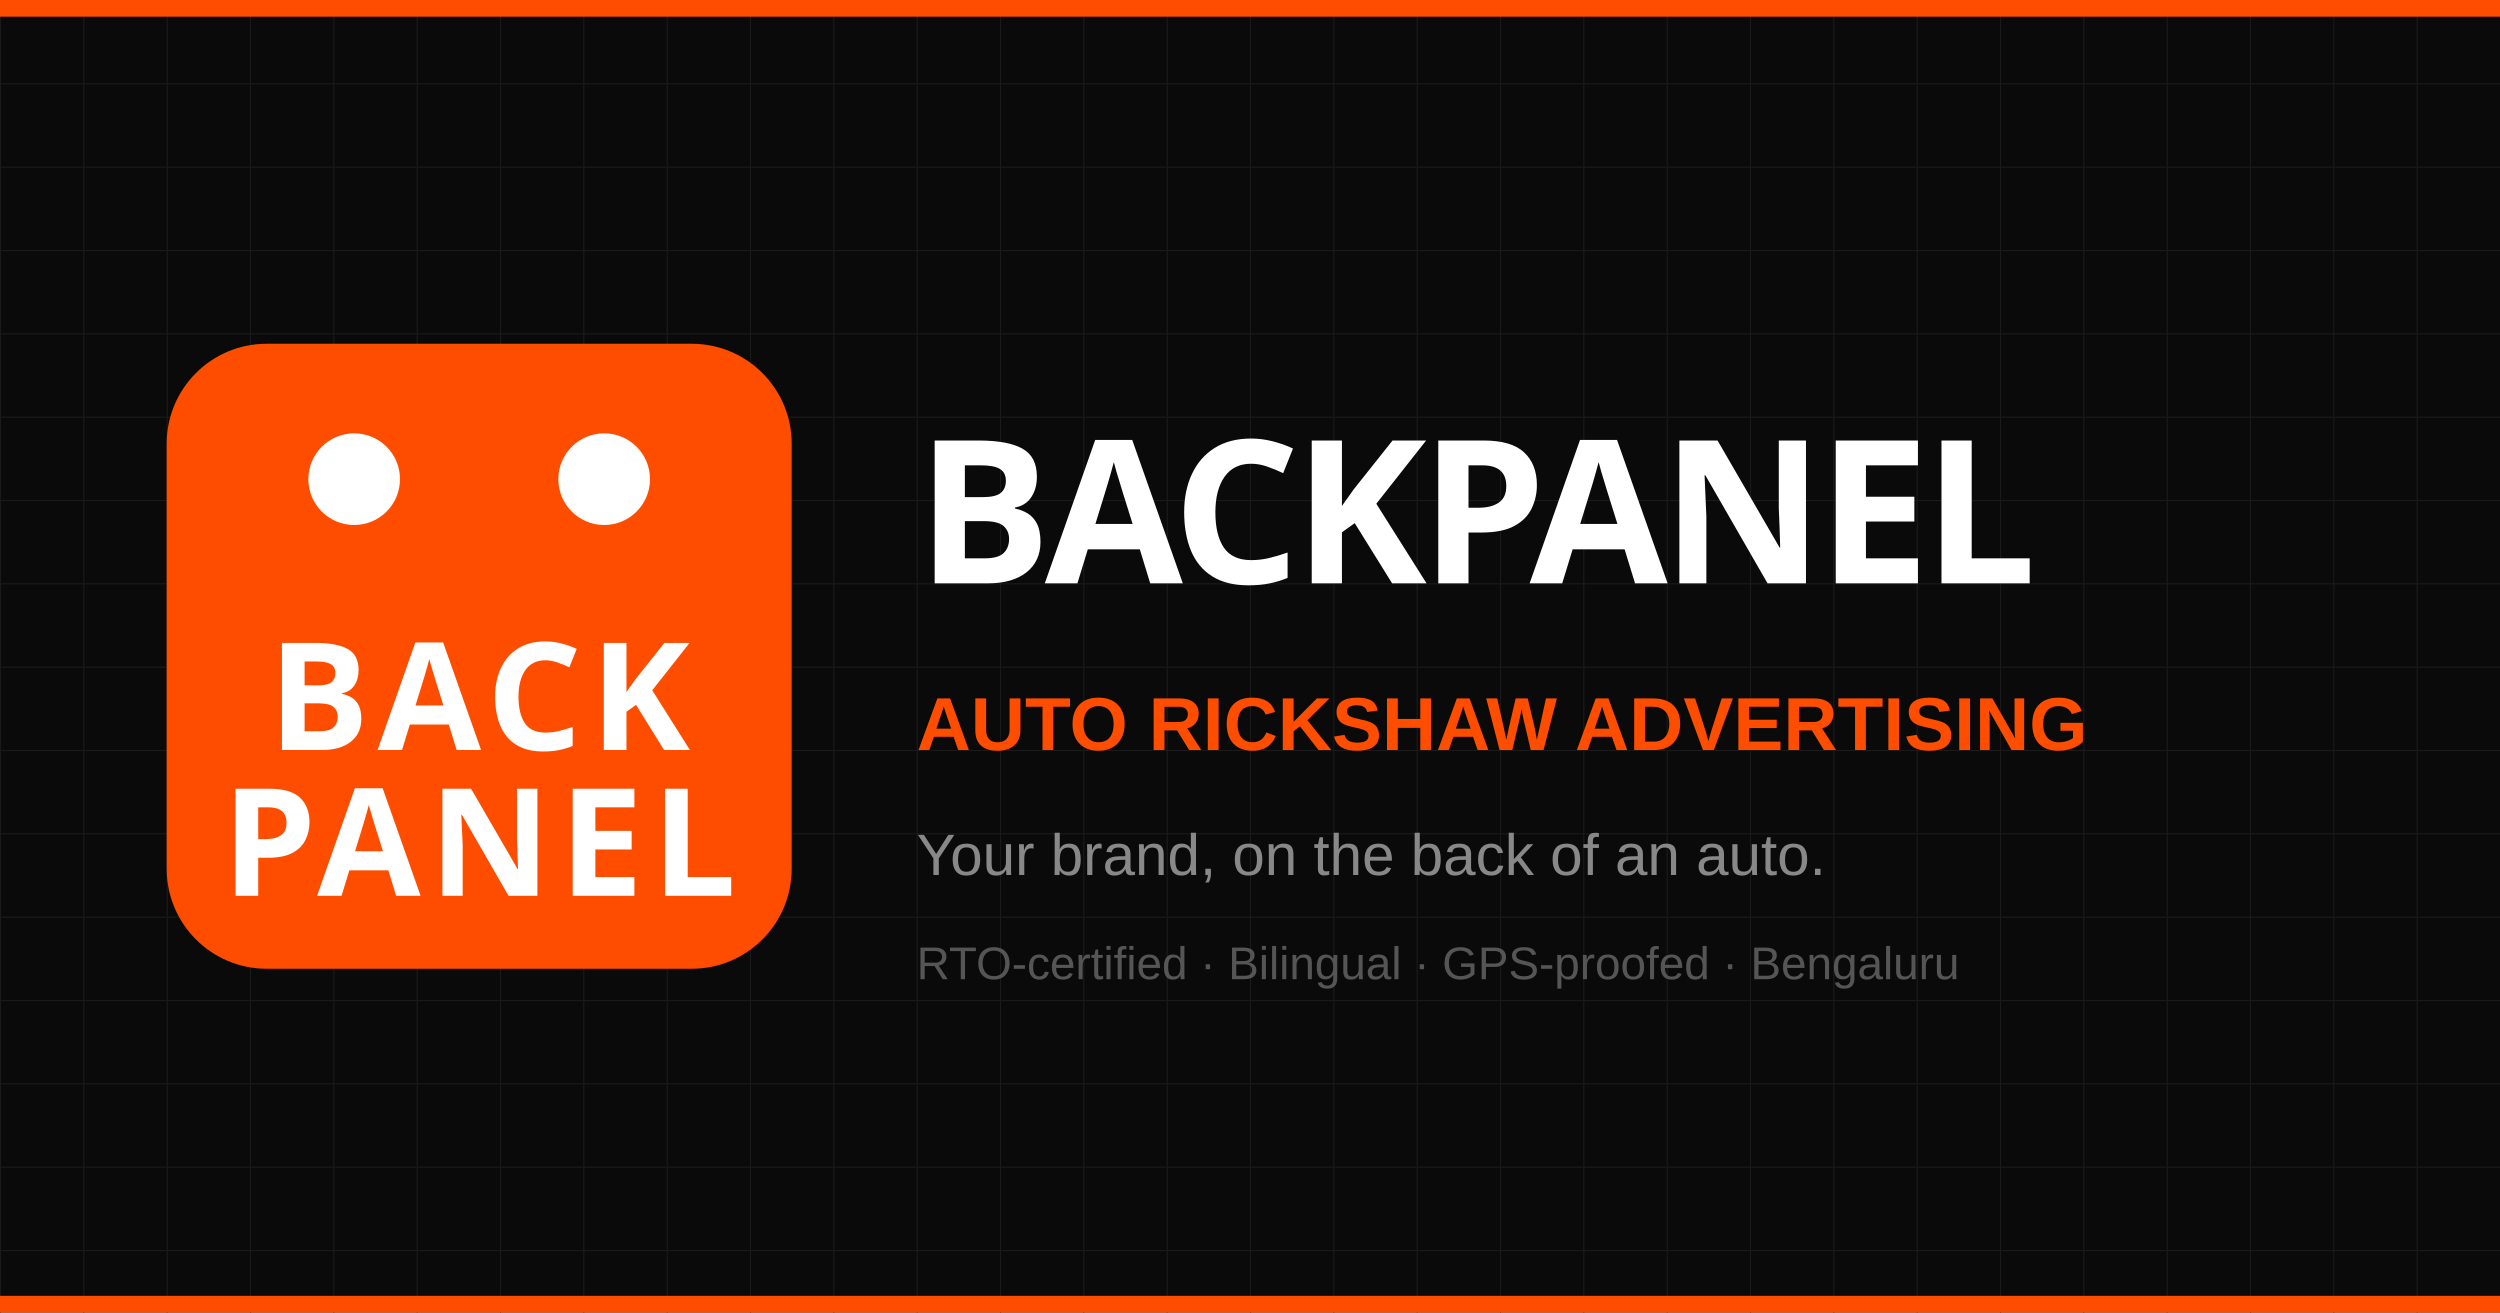
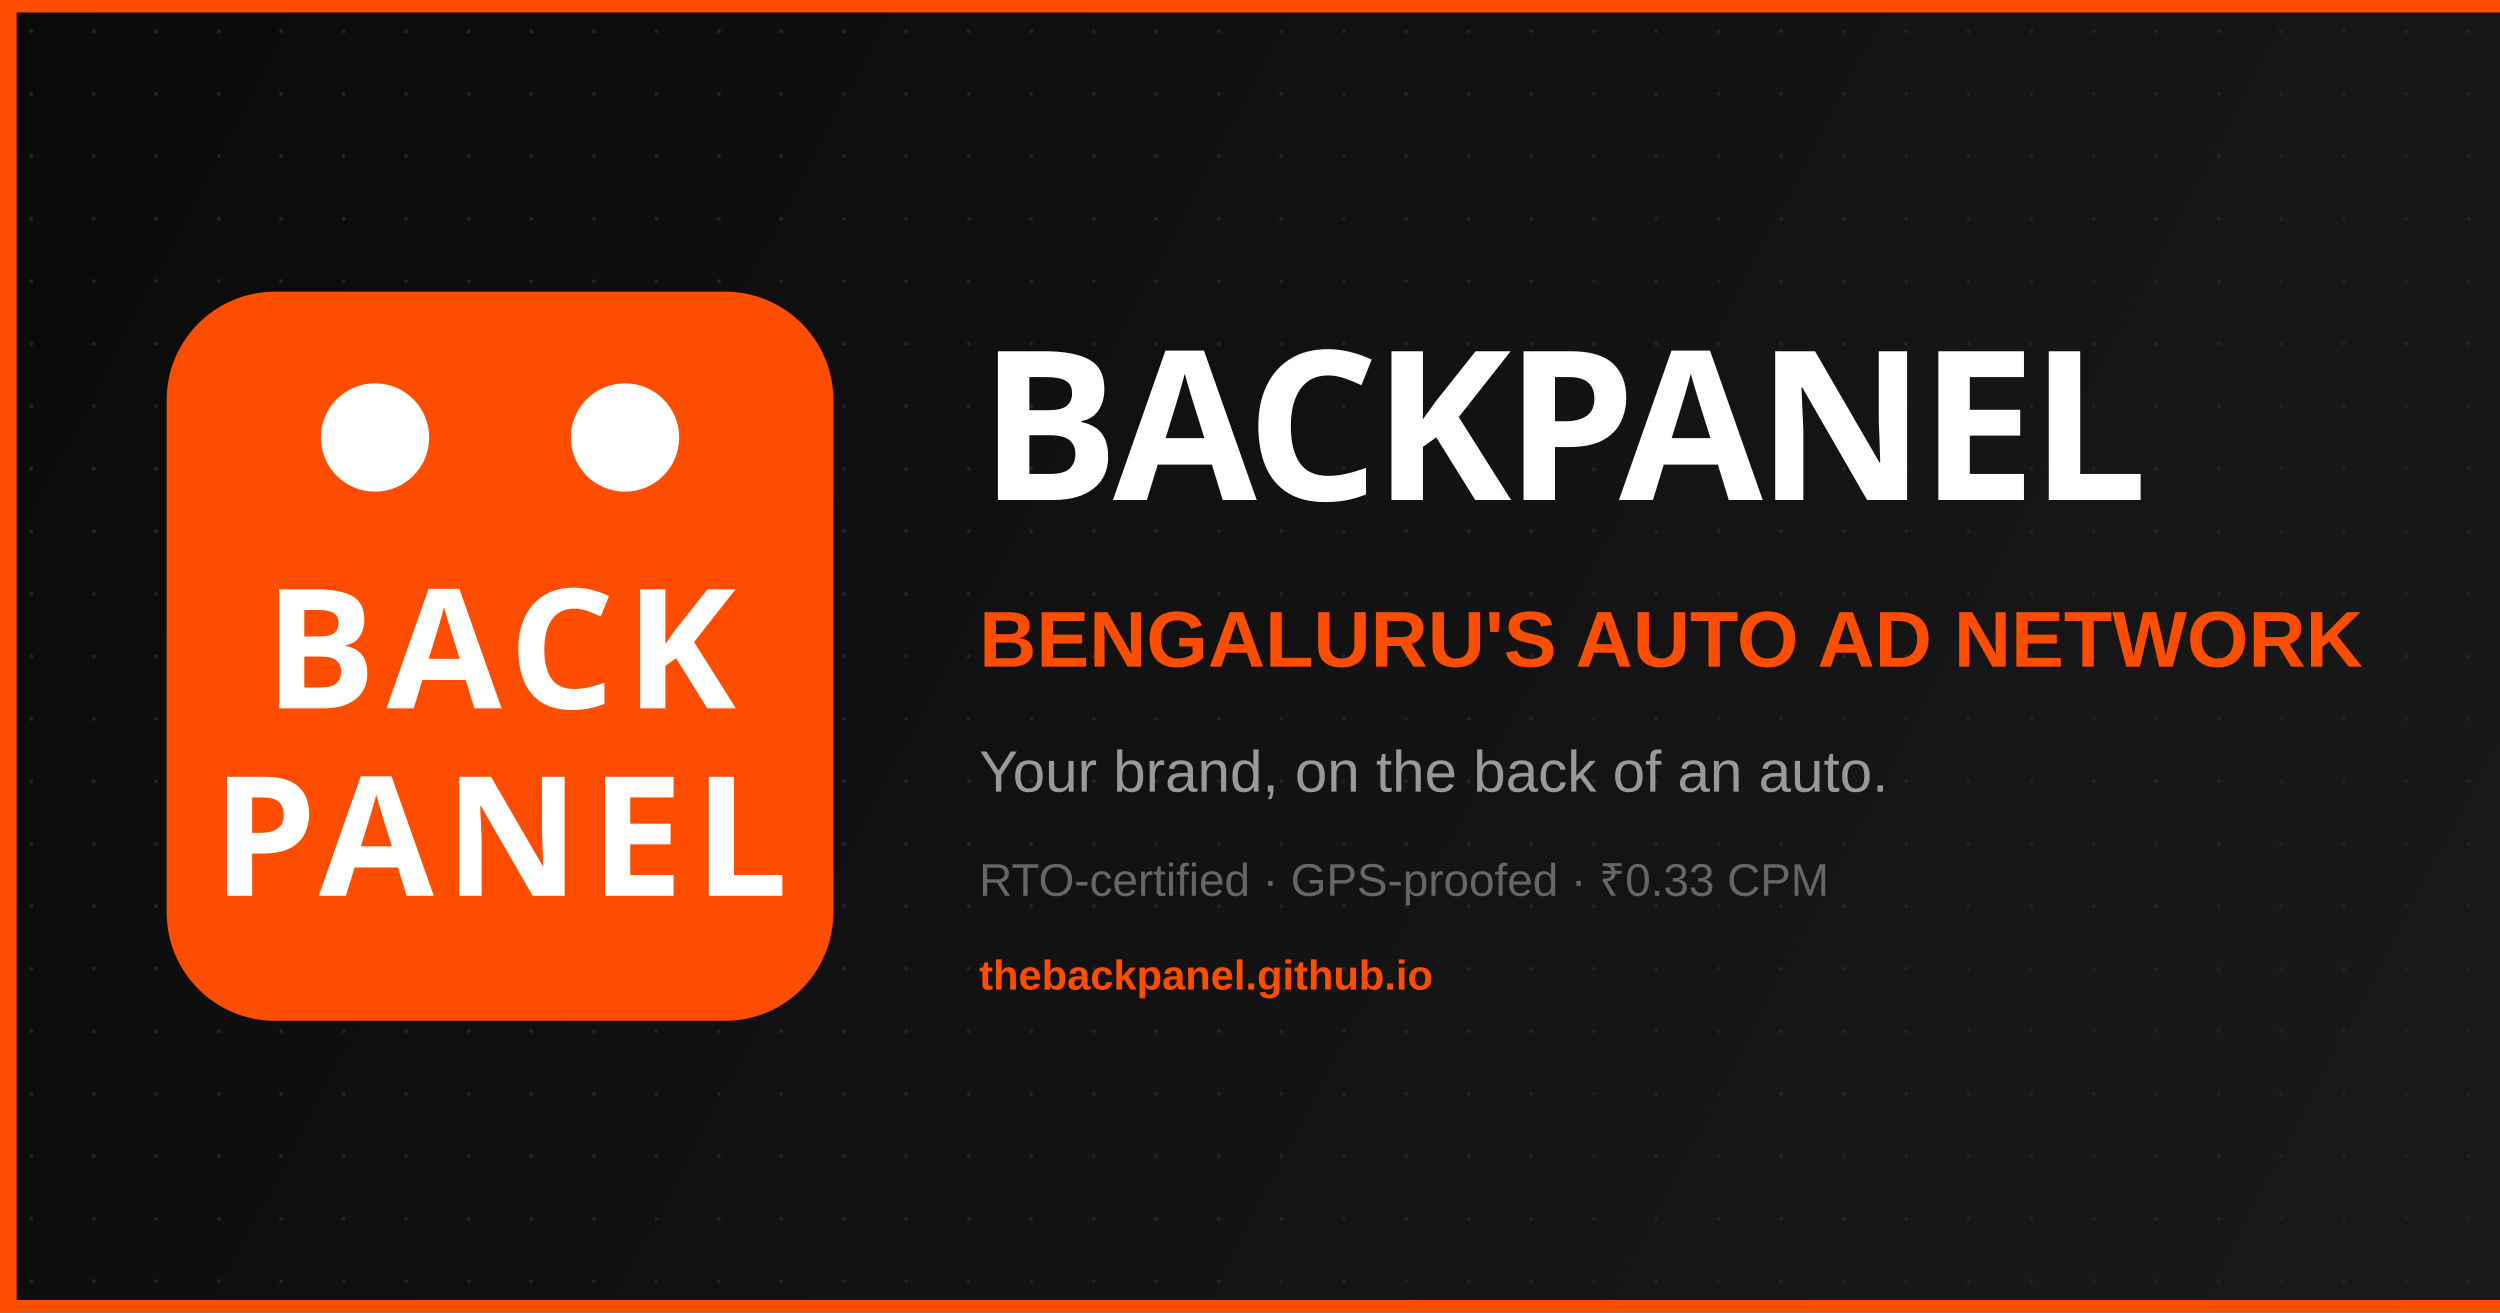
<svg xmlns="http://www.w3.org/2000/svg" viewBox="0 0 1200 630" fill="none">
-   <rect width="1200" height="630" fill="#0A0A0A" />
  <defs>
-     <pattern id="grid" width="40" height="40" patternUnits="userSpaceOnUse">
-       <path d="M 40 0 L 0 0 0 40" fill="none" stroke="#1a1a1a" stroke-width="1" />
+     <linearGradient id="g1" x1="0" y1="0" x2="1200" y2="630" gradientUnits="userSpaceOnUse">
+       <stop offset="0%" stop-color="#0A0A0A" />
+       <stop offset="100%" stop-color="#1a1a1a" />
+     </linearGradient>
+     <pattern id="dots" width="30" height="30" patternUnits="userSpaceOnUse">
+       <circle cx="15" cy="15" r="1" fill="#222" />
    </pattern>
  </defs>
-   <rect width="1200" height="630" fill="url(#grid)" />
-   <rect x="0" y="0" width="1200" height="8" fill="#FF4D00" />
-   <rect x="0" y="622" width="1200" height="8" fill="#FF4D00" />
-   <rect x="80" y="165" width="300" height="300" rx="48" fill="#FF4D00" />
-   <circle cx="170" cy="230" r="22" fill="#fff" />
-   <circle cx="290" cy="230" r="22" fill="#fff" />
-   <text x="230" y="360" text-anchor="middle" font-family="Arial Black,Impact,sans-serif" font-weight="900" font-size="72" fill="#fff" letter-spacing="4">BACK</text>
-   <text x="230" y="430" text-anchor="middle" font-family="Arial Black,Impact,sans-serif" font-weight="900" font-size="72" fill="#fff" letter-spacing="4">PANEL</text>
-   <text x="440" y="280" font-family="Arial Black,Impact,sans-serif" font-weight="900" font-size="96" fill="#FFFFFF" letter-spacing="-3">BACKPANEL</text>
-   <text x="440" y="360" font-family="Arial,sans-serif" font-weight="600" font-size="36" fill="#FF4D00">AUTO RICKSHAW ADVERTISING</text>
-   <text x="440" y="420" font-family="Arial,sans-serif" font-weight="400" font-size="28" fill="#888">Your brand, on the back of an auto.</text>
-   <text x="440" y="470" font-family="Arial,sans-serif" font-weight="400" font-size="22" fill="#555">RTO-certified · Bilingual · GPS-proofed · Bengaluru</text>
+   <rect width="1200" height="630" fill="url(#g1)" />
+   <rect width="1200" height="630" fill="url(#dots)" />
+   <rect x="0" y="0" width="8" height="630" fill="#FF4D00" />
+   <rect x="0" y="0" width="1200" height="6" fill="#FF4D00" />
+   <rect x="0" y="624" width="1200" height="6" fill="#FF4D00" />
+   <rect x="80" y="140" width="320" height="350" rx="52" fill="#FF4D00" />
+   <circle cx="180" cy="210" r="26" fill="#fff" />
+   <circle cx="300" cy="210" r="26" fill="#fff" />
+   <text x="240" y="340" text-anchor="middle" font-family="Arial Black, Impact, sans-serif" font-weight="900" font-size="80" fill="#fff" letter-spacing="5">BACK</text>
+   <text x="240" y="430" text-anchor="middle" font-family="Arial Black, Impact, sans-serif" font-weight="900" font-size="80" fill="#fff" letter-spacing="5">PANEL</text>
+   <text x="470" y="240" font-family="Arial Black, Impact, sans-serif" font-weight="900" font-size="100" fill="#FFFFFF" letter-spacing="-3">BACKPANEL</text>
+   <text x="470" y="320" font-family="Arial, sans-serif" font-weight="700" font-size="38" fill="#FF4D00">BENGALURU'S AUTO AD NETWORK</text>
+   <text x="470" y="380" font-family="Arial, sans-serif" font-weight="400" font-size="28" fill="#999">Your brand, on the back of an auto.</text>
+   <text x="470" y="430" font-family="Arial, sans-serif" font-weight="400" font-size="22" fill="#666">RTO-certified · GPS-proofed · ₹0.33 CPM</text>
+   <text x="470" y="475" font-family="Arial, sans-serif" font-weight="700" font-size="20" fill="#FF4D00">thebackpanel.github.io</text>
</svg>
